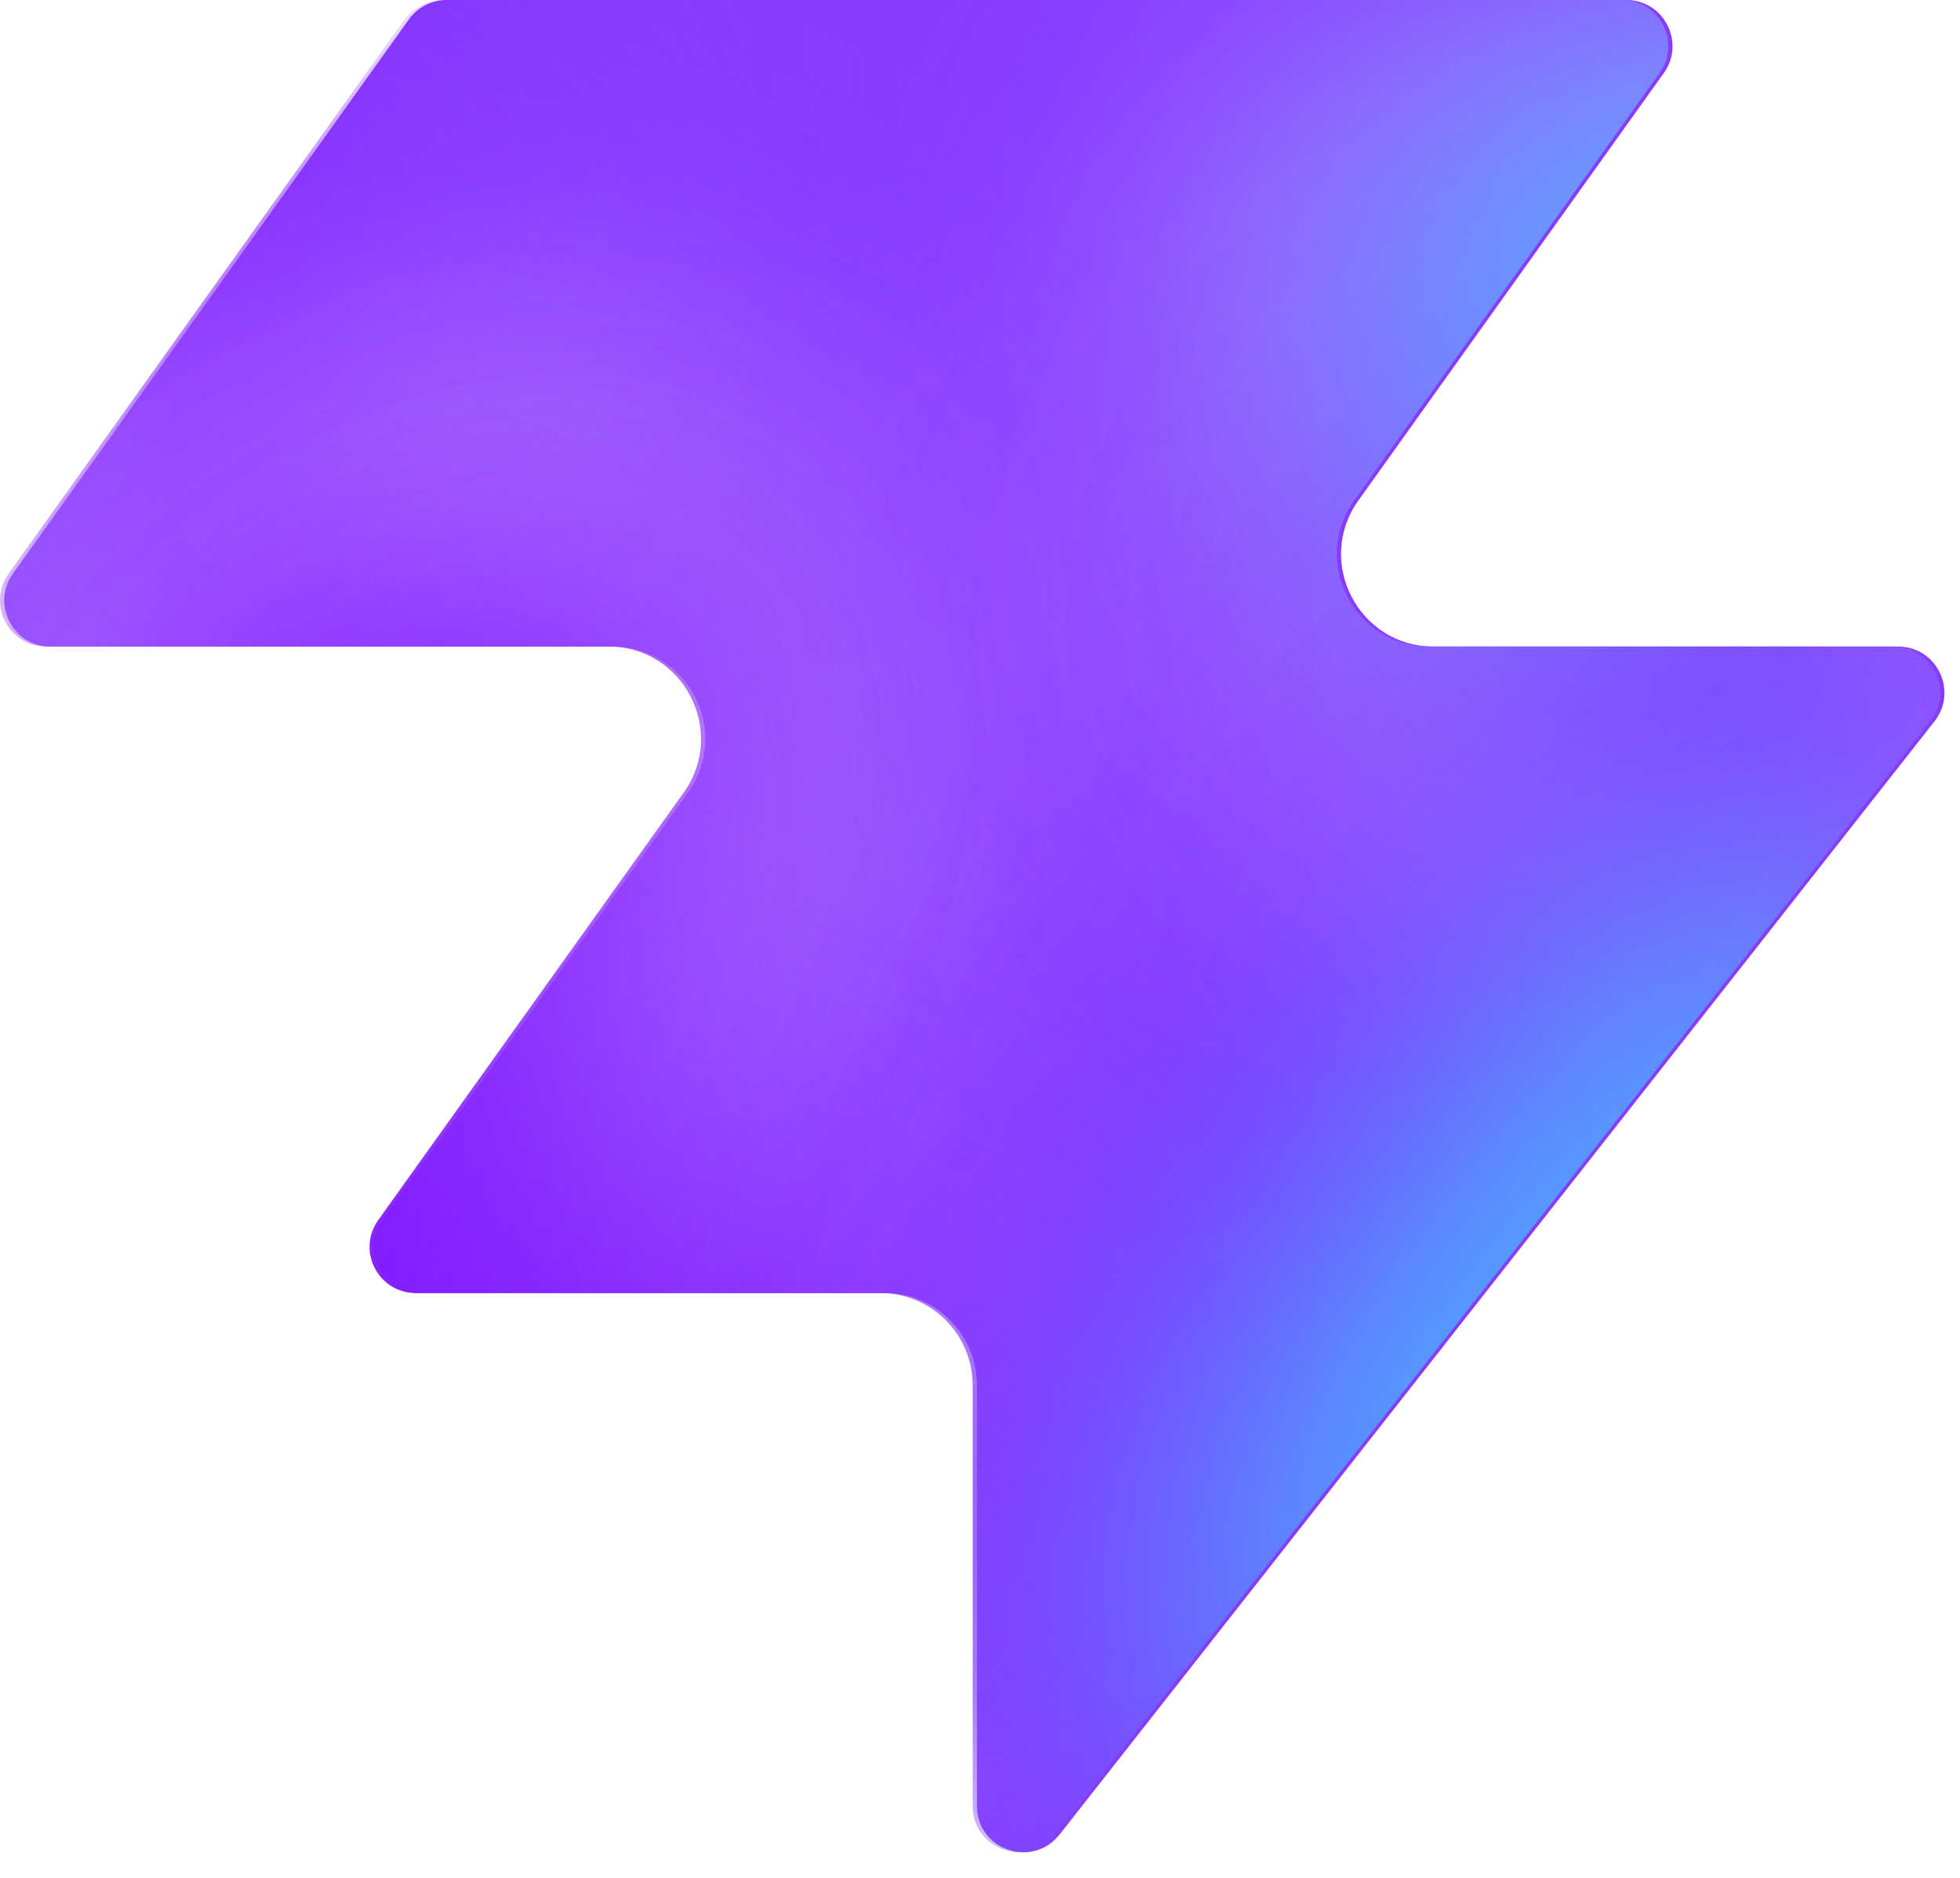
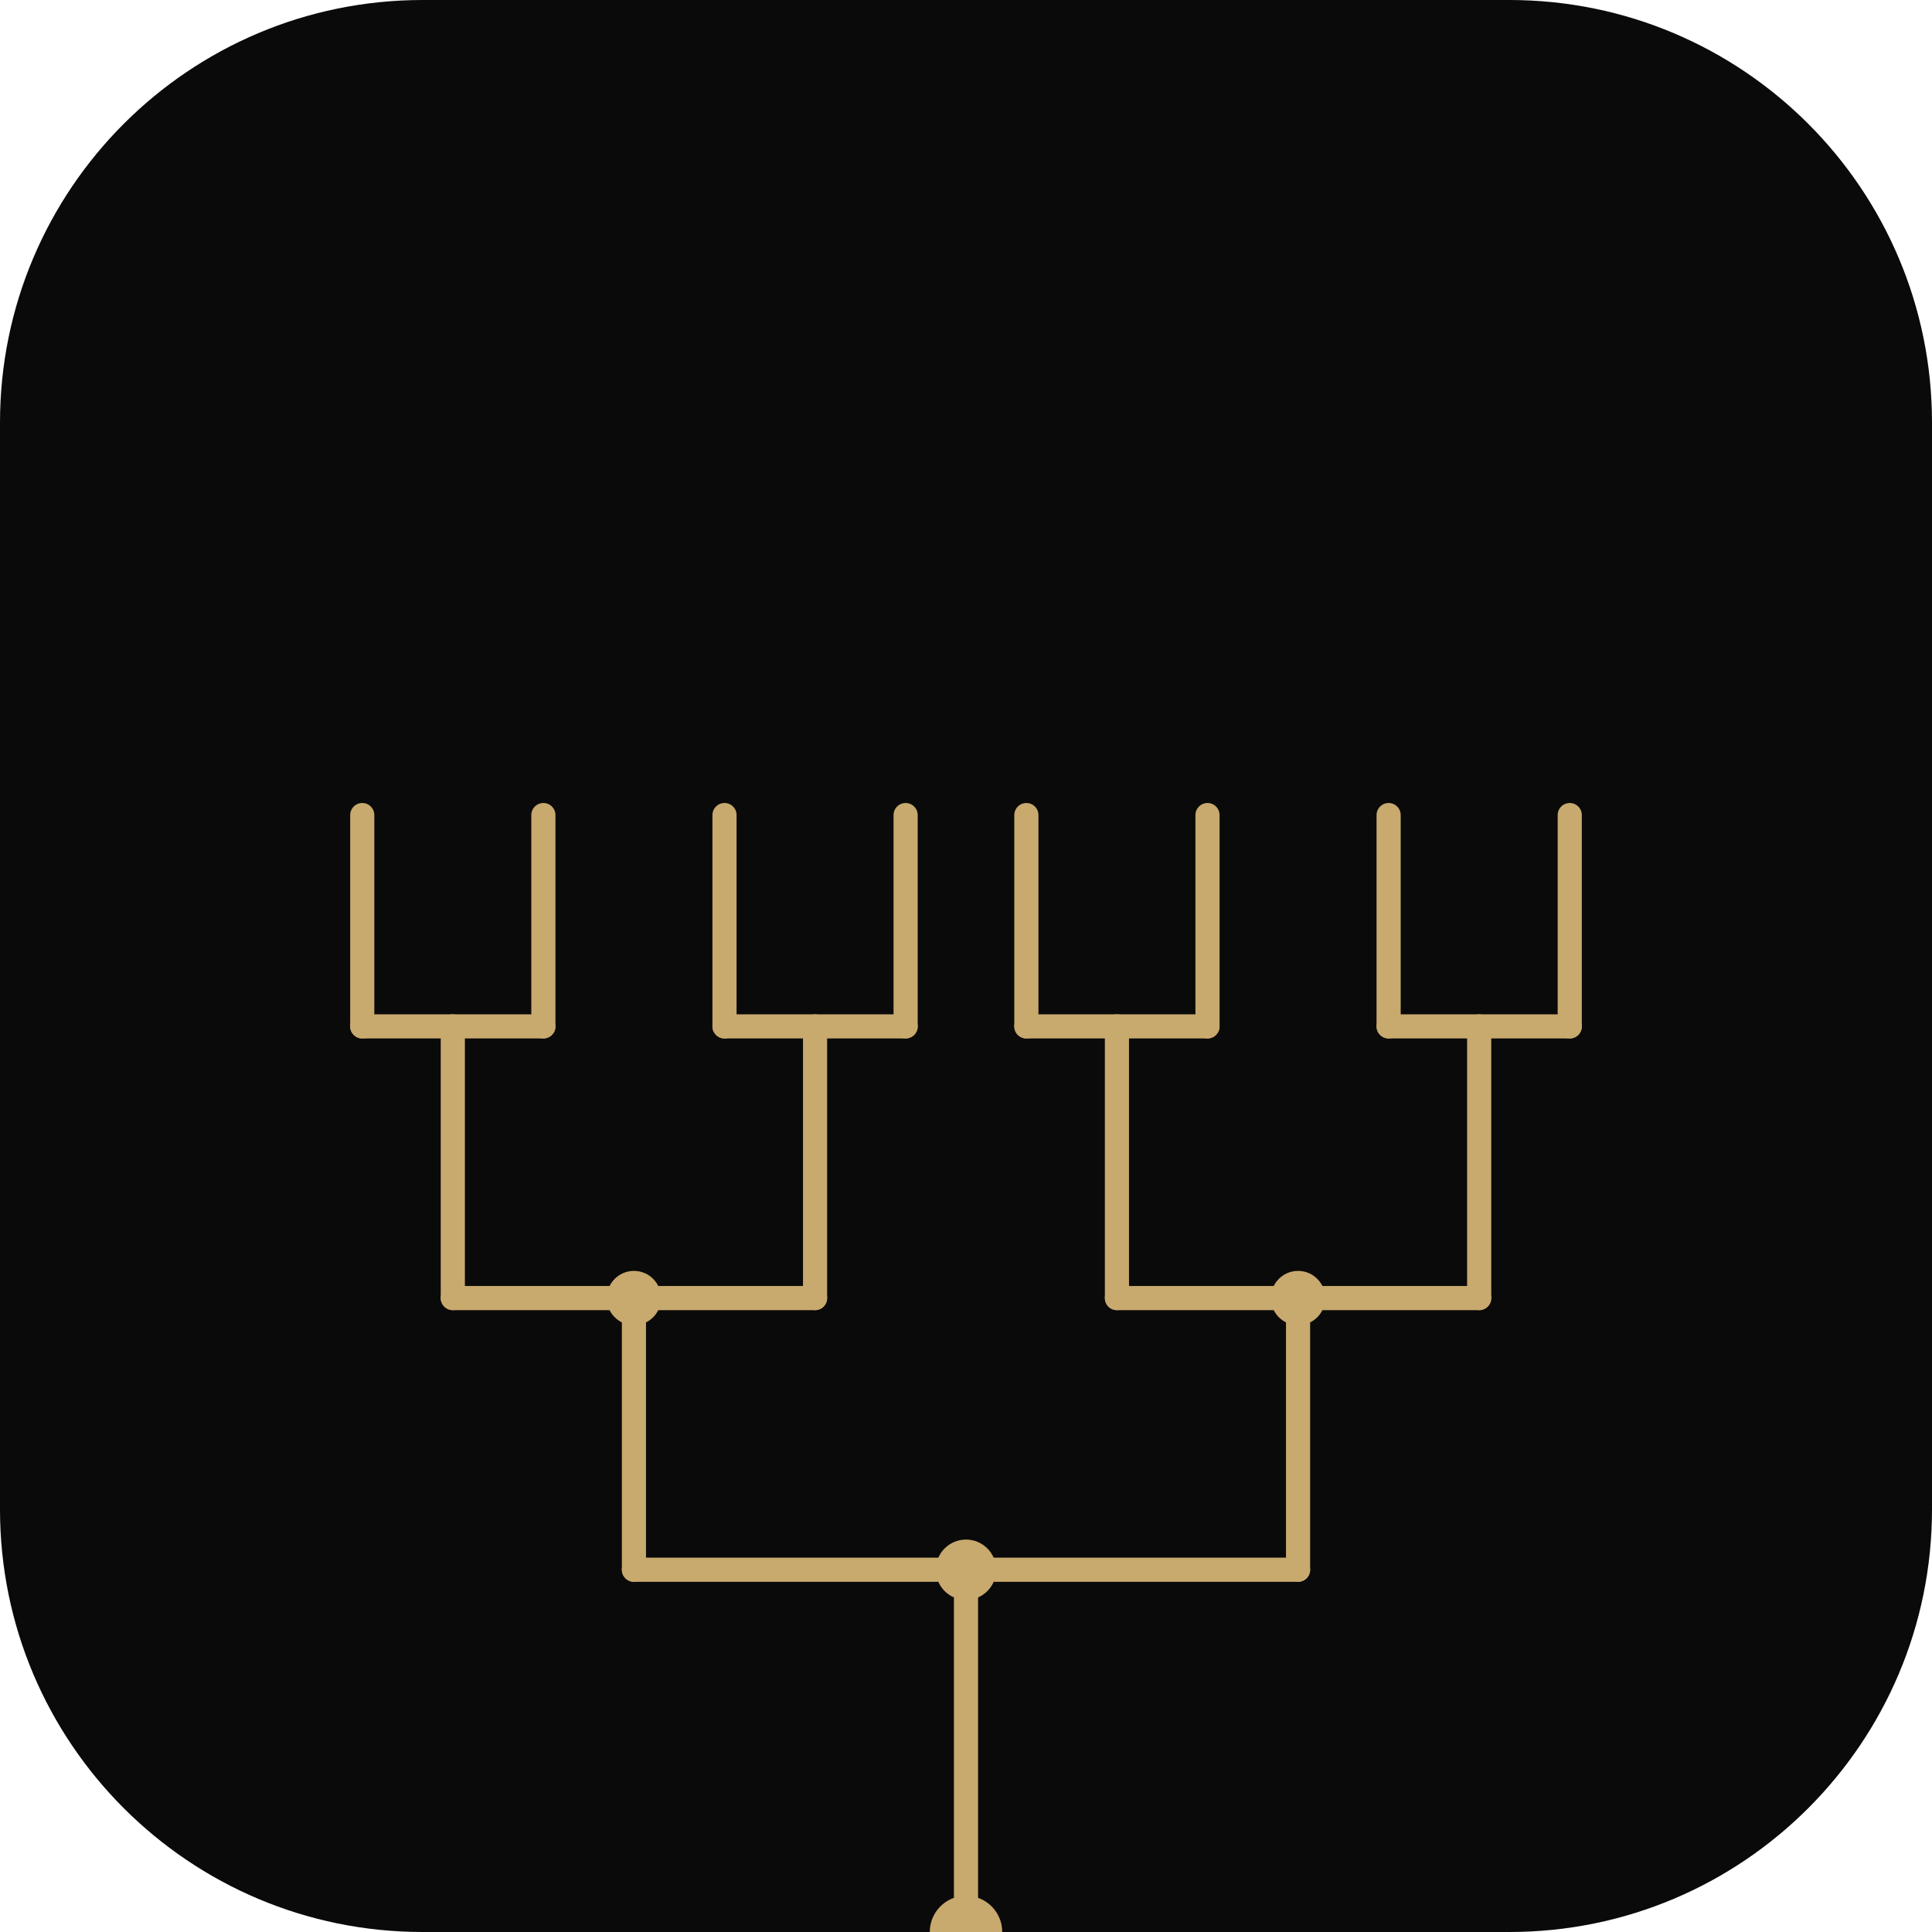
- <svg xmlns="http://www.w3.org/2000/svg" width="48" height="46" fill="none" viewBox="0 0 48 46">
-   <path fill="#863bff" d="M25.946 44.938c-.664.845-2.021.375-2.021-.698V33.937a2.26 2.26 0 0 0-2.262-2.262H10.287c-.92 0-1.456-1.04-.92-1.788l7.48-10.471c1.07-1.497 0-3.578-1.842-3.578H1.237c-.92 0-1.456-1.04-.92-1.788L10.013.474c.214-.297.556-.474.92-.474h28.894c.92 0 1.456 1.04.92 1.788l-7.48 10.471c-1.07 1.498 0 3.579 1.842 3.579h11.377c.943 0 1.473 1.088.89 1.83L25.947 44.94z" style="fill:#863bff;fill:color(display-p3 .525 .23 1);fill-opacity:1" />
-   <mask id="a" width="48" height="46" x="0" y="0" maskUnits="userSpaceOnUse" style="mask-type:alpha">
-     <path fill="#000" d="M25.842 44.938c-.664.844-2.021.375-2.021-.698V33.937a2.26 2.26 0 0 0-2.262-2.262H10.183c-.92 0-1.456-1.04-.92-1.788l7.48-10.471c1.07-1.498 0-3.579-1.842-3.579H1.133c-.92 0-1.456-1.04-.92-1.787L9.91.473c.214-.297.556-.474.92-.474h28.894c.92 0 1.456 1.04.92 1.788l-7.48 10.471c-1.07 1.498 0 3.578 1.842 3.578h11.377c.943 0 1.473 1.088.89 1.832L25.843 44.94z" style="fill:#000;fill-opacity:1" />
-   </mask>
-   <g mask="url(#a)">
-     <g filter="url(#b)">
-       <ellipse cx="5.508" cy="14.704" fill="#ede6ff" rx="5.508" ry="14.704" style="fill:#ede6ff;fill:color(display-p3 .927 .903 1);fill-opacity:1" transform="matrix(.00324 1 1 -.00324 -4.47 31.516)" />
-     </g>
-     <g filter="url(#c)">
-       <ellipse cx="10.399" cy="29.851" fill="#ede6ff" rx="10.399" ry="29.851" style="fill:#ede6ff;fill:color(display-p3 .927 .903 1);fill-opacity:1" transform="matrix(.00324 1 1 -.00324 -39.328 7.883)" />
-     </g>
-     <g filter="url(#d)">
-       <ellipse cx="5.508" cy="30.487" fill="#7e14ff" rx="5.508" ry="30.487" style="fill:#7e14ff;fill:color(display-p3 .492 .077 1);fill-opacity:1" transform="rotate(89.814 -25.913 -14.639)scale(1 -1)" />
-     </g>
-     <g filter="url(#e)">
-       <ellipse cx="5.508" cy="30.599" fill="#7e14ff" rx="5.508" ry="30.599" style="fill:#7e14ff;fill:color(display-p3 .492 .077 1);fill-opacity:1" transform="rotate(89.814 -32.644 -3.334)scale(1 -1)" />
-     </g>
-     <g filter="url(#f)">
-       <ellipse cx="5.508" cy="30.599" fill="#7e14ff" rx="5.508" ry="30.599" style="fill:#7e14ff;fill:color(display-p3 .492 .077 1);fill-opacity:1" transform="matrix(.00324 1 1 -.00324 -34.34 30.47)" />
-     </g>
-     <g filter="url(#g)">
-       <ellipse cx="14.072" cy="22.078" fill="#ede6ff" rx="14.072" ry="22.078" style="fill:#ede6ff;fill:color(display-p3 .927 .903 1);fill-opacity:1" transform="rotate(93.35 24.506 48.493)scale(-1 1)" />
-     </g>
-     <g filter="url(#h)">
-       <ellipse cx="3.47" cy="21.501" fill="#7e14ff" rx="3.47" ry="21.501" style="fill:#7e14ff;fill:color(display-p3 .492 .077 1);fill-opacity:1" transform="rotate(89.009 28.708 47.59)scale(-1 1)" />
-     </g>
-     <g filter="url(#i)">
-       <ellipse cx="3.47" cy="21.501" fill="#7e14ff" rx="3.47" ry="21.501" style="fill:#7e14ff;fill:color(display-p3 .492 .077 1);fill-opacity:1" transform="rotate(89.009 28.708 47.59)scale(-1 1)" />
-     </g>
-     <g filter="url(#j)">
-       <ellipse cx=".387" cy="8.972" fill="#7e14ff" rx="4.407" ry="29.108" style="fill:#7e14ff;fill:color(display-p3 .492 .077 1);fill-opacity:1" transform="rotate(39.51 .387 8.972)" />
-     </g>
-     <g filter="url(#k)">
-       <ellipse cx="47.523" cy="-6.092" fill="#7e14ff" rx="4.407" ry="29.108" style="fill:#7e14ff;fill:color(display-p3 .492 .077 1);fill-opacity:1" transform="rotate(37.892 47.523 -6.092)" />
-     </g>
-     <g filter="url(#l)">
-       <ellipse cx="41.412" cy="6.333" fill="#47bfff" rx="5.971" ry="9.665" style="fill:#47bfff;fill:color(display-p3 .28 .748 1);fill-opacity:1" transform="rotate(37.892 41.412 6.333)" />
-     </g>
-     <g filter="url(#m)">
-       <ellipse cx="-1.879" cy="38.332" fill="#7e14ff" rx="4.407" ry="29.108" style="fill:#7e14ff;fill:color(display-p3 .492 .077 1);fill-opacity:1" transform="rotate(37.892 -1.88 38.332)" />
-     </g>
-     <g filter="url(#n)">
-       <ellipse cx="-1.879" cy="38.332" fill="#7e14ff" rx="4.407" ry="29.108" style="fill:#7e14ff;fill:color(display-p3 .492 .077 1);fill-opacity:1" transform="rotate(37.892 -1.88 38.332)" />
-     </g>
-     <g filter="url(#o)">
-       <ellipse cx="35.651" cy="29.907" fill="#7e14ff" rx="4.407" ry="29.108" style="fill:#7e14ff;fill:color(display-p3 .492 .077 1);fill-opacity:1" transform="rotate(37.892 35.651 29.907)" />
-     </g>
-     <g filter="url(#p)">
-       <ellipse cx="38.418" cy="32.4" fill="#47bfff" rx="5.971" ry="15.297" style="fill:#47bfff;fill:color(display-p3 .28 .748 1);fill-opacity:1" transform="rotate(37.892 38.418 32.4)" />
-     </g>
+ <svg xmlns="http://www.w3.org/2000/svg" viewBox="0 0 64 64" width="64" height="64">
+   <rect width="64" height="64" rx="14" fill="#0A0A0A" />
+   <g fill="none" stroke="#C8A96E" stroke-width="1.6" stroke-linecap="round" stroke-linejoin="round" transform="translate(7 4) scale(0.5)">
+     <path d="M50 120 V96" />
+     <path d="M28 96 H72" />
+     <path d="M28 96 V78" />
+     <path d="M72 96 V78" />
+     <path d="M16 78 H40" />
+     <path d="M60 78 H84" />
+     <path d="M16 78 V60" />
+     <path d="M40 78 V60" />
+     <path d="M60 78 V60" />
+     <path d="M84 78 V60" />
+     <path d="M10 60 H22" />
+     <path d="M34 60 H46" />
+     <path d="M54 60 H66" />
+     <path d="M78 60 H90" />
+     <path d="M10 60 V46" />
+     <path d="M22 60 V46" />
+     <path d="M34 60 V46" />
+     <path d="M46 60 V46" />
+     <path d="M54 60 V46" />
+     <path d="M66 60 V46" />
+     <path d="M78 60 V46" />
+     <path d="M90 60 V46" />
  </g>
-   <defs>
-     <filter id="b" width="60.045" height="41.654" x="-19.77" y="16.149" color-interpolation-filters="sRGB" filterUnits="userSpaceOnUse">
-       <feFlood flood-opacity="0" result="BackgroundImageFix" />
-       <feBlend in="SourceGraphic" in2="BackgroundImageFix" result="shape" />
-       <feGaussianBlur result="effect1_foregroundBlur_2002_17158" stdDeviation="7.659" />
-     </filter>
-     <filter id="c" width="90.34" height="51.437" x="-54.613" y="-7.533" color-interpolation-filters="sRGB" filterUnits="userSpaceOnUse">
-       <feFlood flood-opacity="0" result="BackgroundImageFix" />
-       <feBlend in="SourceGraphic" in2="BackgroundImageFix" result="shape" />
-       <feGaussianBlur result="effect1_foregroundBlur_2002_17158" stdDeviation="7.659" />
-     </filter>
-     <filter id="d" width="79.355" height="29.4" x="-49.64" y="2.03" color-interpolation-filters="sRGB" filterUnits="userSpaceOnUse">
-       <feFlood flood-opacity="0" result="BackgroundImageFix" />
-       <feBlend in="SourceGraphic" in2="BackgroundImageFix" result="shape" />
-       <feGaussianBlur result="effect1_foregroundBlur_2002_17158" stdDeviation="4.596" />
-     </filter>
-     <filter id="e" width="79.579" height="29.4" x="-45.045" y="20.029" color-interpolation-filters="sRGB" filterUnits="userSpaceOnUse">
-       <feFlood flood-opacity="0" result="BackgroundImageFix" />
-       <feBlend in="SourceGraphic" in2="BackgroundImageFix" result="shape" />
-       <feGaussianBlur result="effect1_foregroundBlur_2002_17158" stdDeviation="4.596" />
-     </filter>
-     <filter id="f" width="79.579" height="29.4" x="-43.513" y="21.178" color-interpolation-filters="sRGB" filterUnits="userSpaceOnUse">
-       <feFlood flood-opacity="0" result="BackgroundImageFix" />
-       <feBlend in="SourceGraphic" in2="BackgroundImageFix" result="shape" />
-       <feGaussianBlur result="effect1_foregroundBlur_2002_17158" stdDeviation="4.596" />
-     </filter>
-     <filter id="g" width="74.749" height="58.852" x="15.756" y="-17.901" color-interpolation-filters="sRGB" filterUnits="userSpaceOnUse">
-       <feFlood flood-opacity="0" result="BackgroundImageFix" />
-       <feBlend in="SourceGraphic" in2="BackgroundImageFix" result="shape" />
-       <feGaussianBlur result="effect1_foregroundBlur_2002_17158" stdDeviation="7.659" />
-     </filter>
-     <filter id="h" width="61.377" height="25.362" x="23.548" y="2.284" color-interpolation-filters="sRGB" filterUnits="userSpaceOnUse">
-       <feFlood flood-opacity="0" result="BackgroundImageFix" />
-       <feBlend in="SourceGraphic" in2="BackgroundImageFix" result="shape" />
-       <feGaussianBlur result="effect1_foregroundBlur_2002_17158" stdDeviation="4.596" />
-     </filter>
-     <filter id="i" width="61.377" height="25.362" x="23.548" y="2.284" color-interpolation-filters="sRGB" filterUnits="userSpaceOnUse">
-       <feFlood flood-opacity="0" result="BackgroundImageFix" />
-       <feBlend in="SourceGraphic" in2="BackgroundImageFix" result="shape" />
-       <feGaussianBlur result="effect1_foregroundBlur_2002_17158" stdDeviation="4.596" />
-     </filter>
-     <filter id="j" width="56.045" height="63.649" x="-27.636" y="-22.853" color-interpolation-filters="sRGB" filterUnits="userSpaceOnUse">
-       <feFlood flood-opacity="0" result="BackgroundImageFix" />
-       <feBlend in="SourceGraphic" in2="BackgroundImageFix" result="shape" />
-       <feGaussianBlur result="effect1_foregroundBlur_2002_17158" stdDeviation="4.596" />
-     </filter>
-     <filter id="k" width="54.814" height="64.646" x="20.116" y="-38.415" color-interpolation-filters="sRGB" filterUnits="userSpaceOnUse">
-       <feFlood flood-opacity="0" result="BackgroundImageFix" />
-       <feBlend in="SourceGraphic" in2="BackgroundImageFix" result="shape" />
-       <feGaussianBlur result="effect1_foregroundBlur_2002_17158" stdDeviation="4.596" />
-     </filter>
-     <filter id="l" width="33.541" height="35.313" x="24.641" y="-11.323" color-interpolation-filters="sRGB" filterUnits="userSpaceOnUse">
-       <feFlood flood-opacity="0" result="BackgroundImageFix" />
-       <feBlend in="SourceGraphic" in2="BackgroundImageFix" result="shape" />
-       <feGaussianBlur result="effect1_foregroundBlur_2002_17158" stdDeviation="4.596" />
-     </filter>
-     <filter id="m" width="54.814" height="64.646" x="-29.286" y="6.009" color-interpolation-filters="sRGB" filterUnits="userSpaceOnUse">
-       <feFlood flood-opacity="0" result="BackgroundImageFix" />
-       <feBlend in="SourceGraphic" in2="BackgroundImageFix" result="shape" />
-       <feGaussianBlur result="effect1_foregroundBlur_2002_17158" stdDeviation="4.596" />
-     </filter>
-     <filter id="n" width="54.814" height="64.646" x="-29.286" y="6.009" color-interpolation-filters="sRGB" filterUnits="userSpaceOnUse">
-       <feFlood flood-opacity="0" result="BackgroundImageFix" />
-       <feBlend in="SourceGraphic" in2="BackgroundImageFix" result="shape" />
-       <feGaussianBlur result="effect1_foregroundBlur_2002_17158" stdDeviation="4.596" />
-     </filter>
-     <filter id="o" width="54.814" height="64.646" x="8.244" y="-2.416" color-interpolation-filters="sRGB" filterUnits="userSpaceOnUse">
-       <feFlood flood-opacity="0" result="BackgroundImageFix" />
-       <feBlend in="SourceGraphic" in2="BackgroundImageFix" result="shape" />
-       <feGaussianBlur result="effect1_foregroundBlur_2002_17158" stdDeviation="4.596" />
-     </filter>
-     <filter id="p" width="39.409" height="43.623" x="18.713" y="10.588" color-interpolation-filters="sRGB" filterUnits="userSpaceOnUse">
-       <feFlood flood-opacity="0" result="BackgroundImageFix" />
-       <feBlend in="SourceGraphic" in2="BackgroundImageFix" result="shape" />
-       <feGaussianBlur result="effect1_foregroundBlur_2002_17158" stdDeviation="4.596" />
-     </filter>
-   </defs>
+   <g fill="#C8A96E" transform="translate(7 4) scale(0.5)">
+     <circle cx="50" cy="120" r="2.4" />
+     <circle cx="50" cy="96" r="2" />
+     <circle cx="28" cy="78" r="1.8" />
+     <circle cx="72" cy="78" r="1.8" />
+   </g>
</svg>
